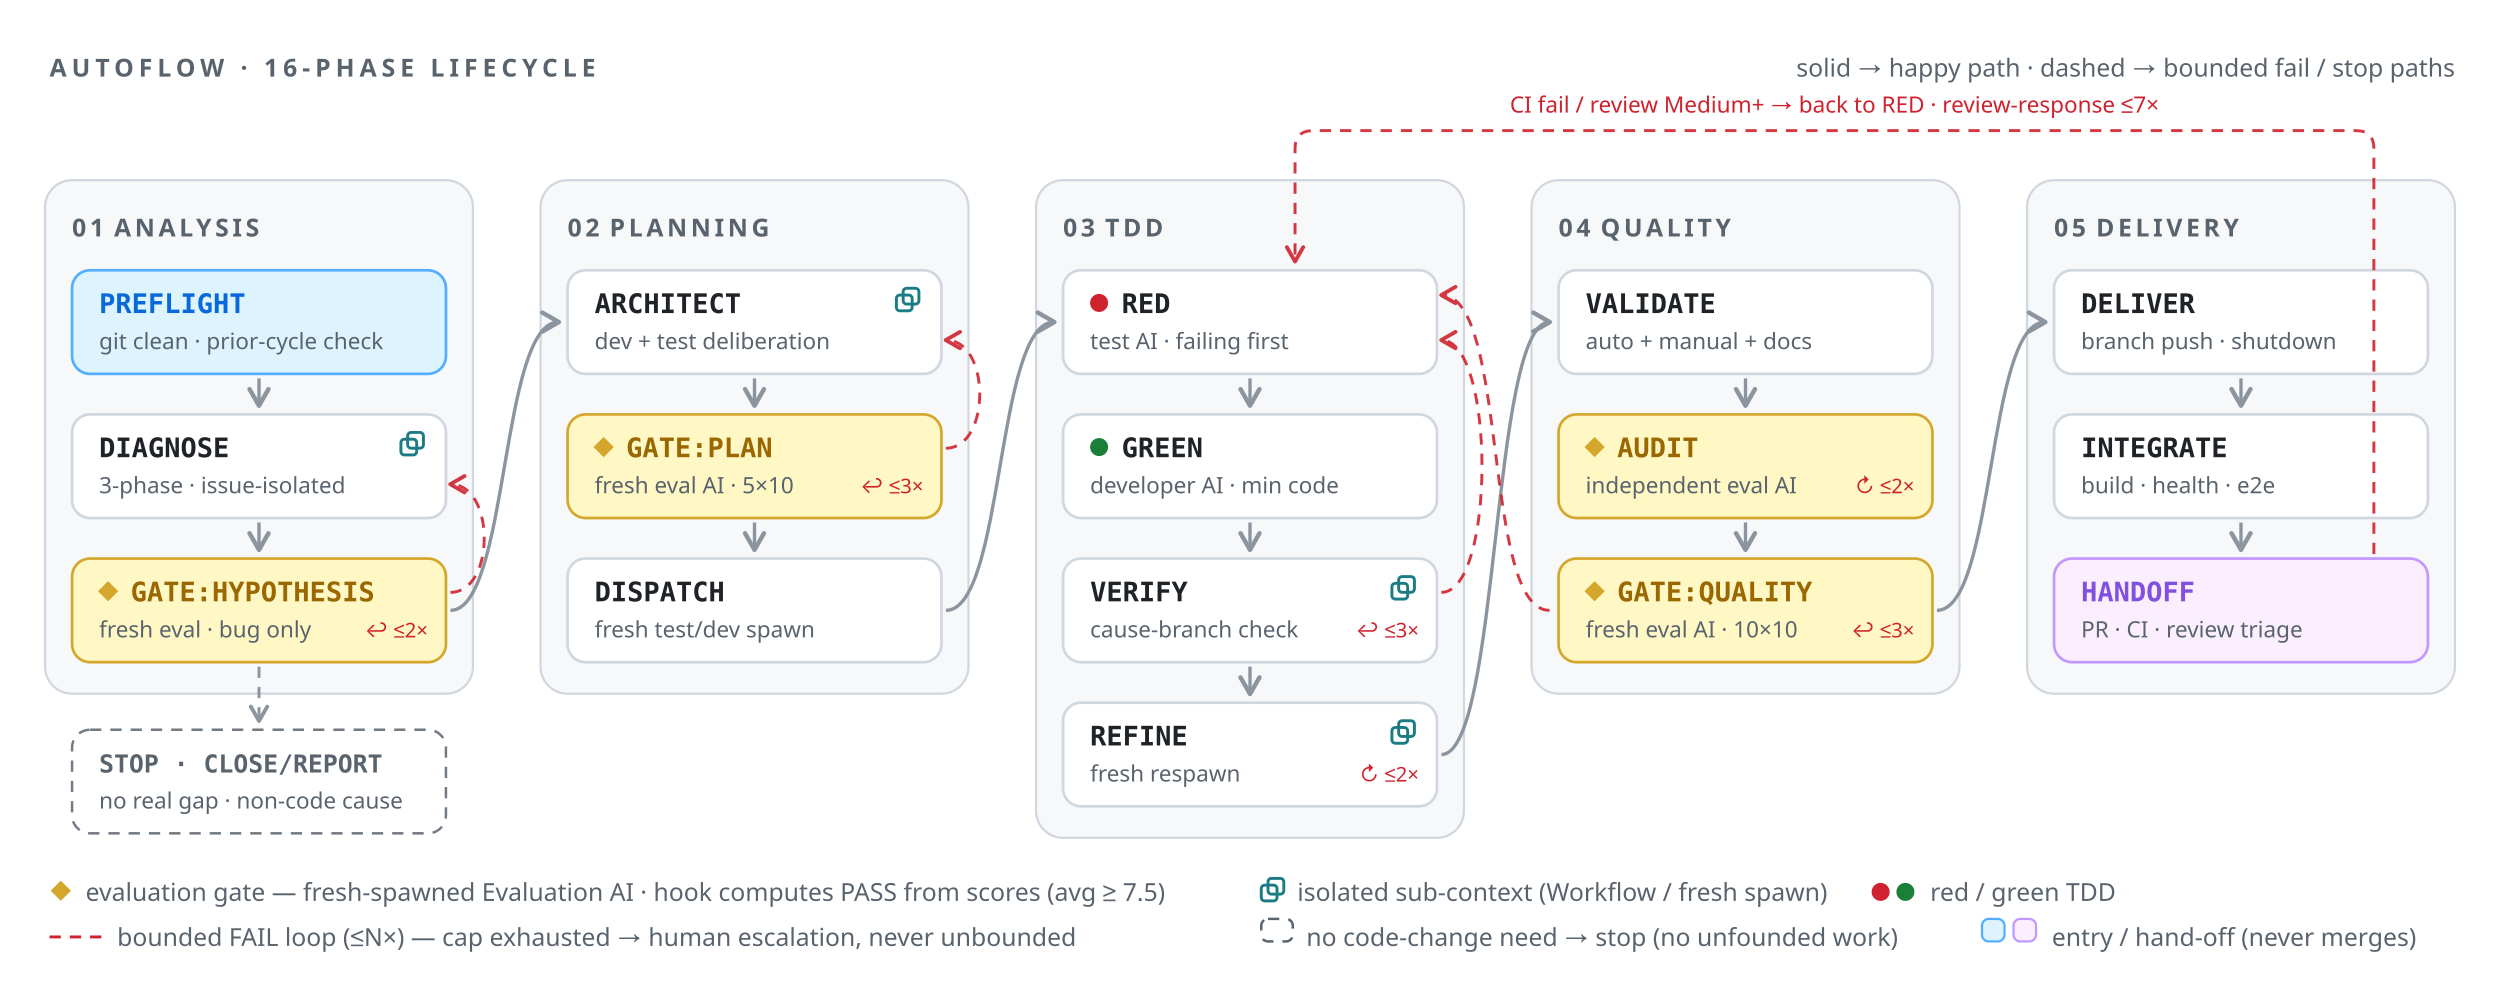
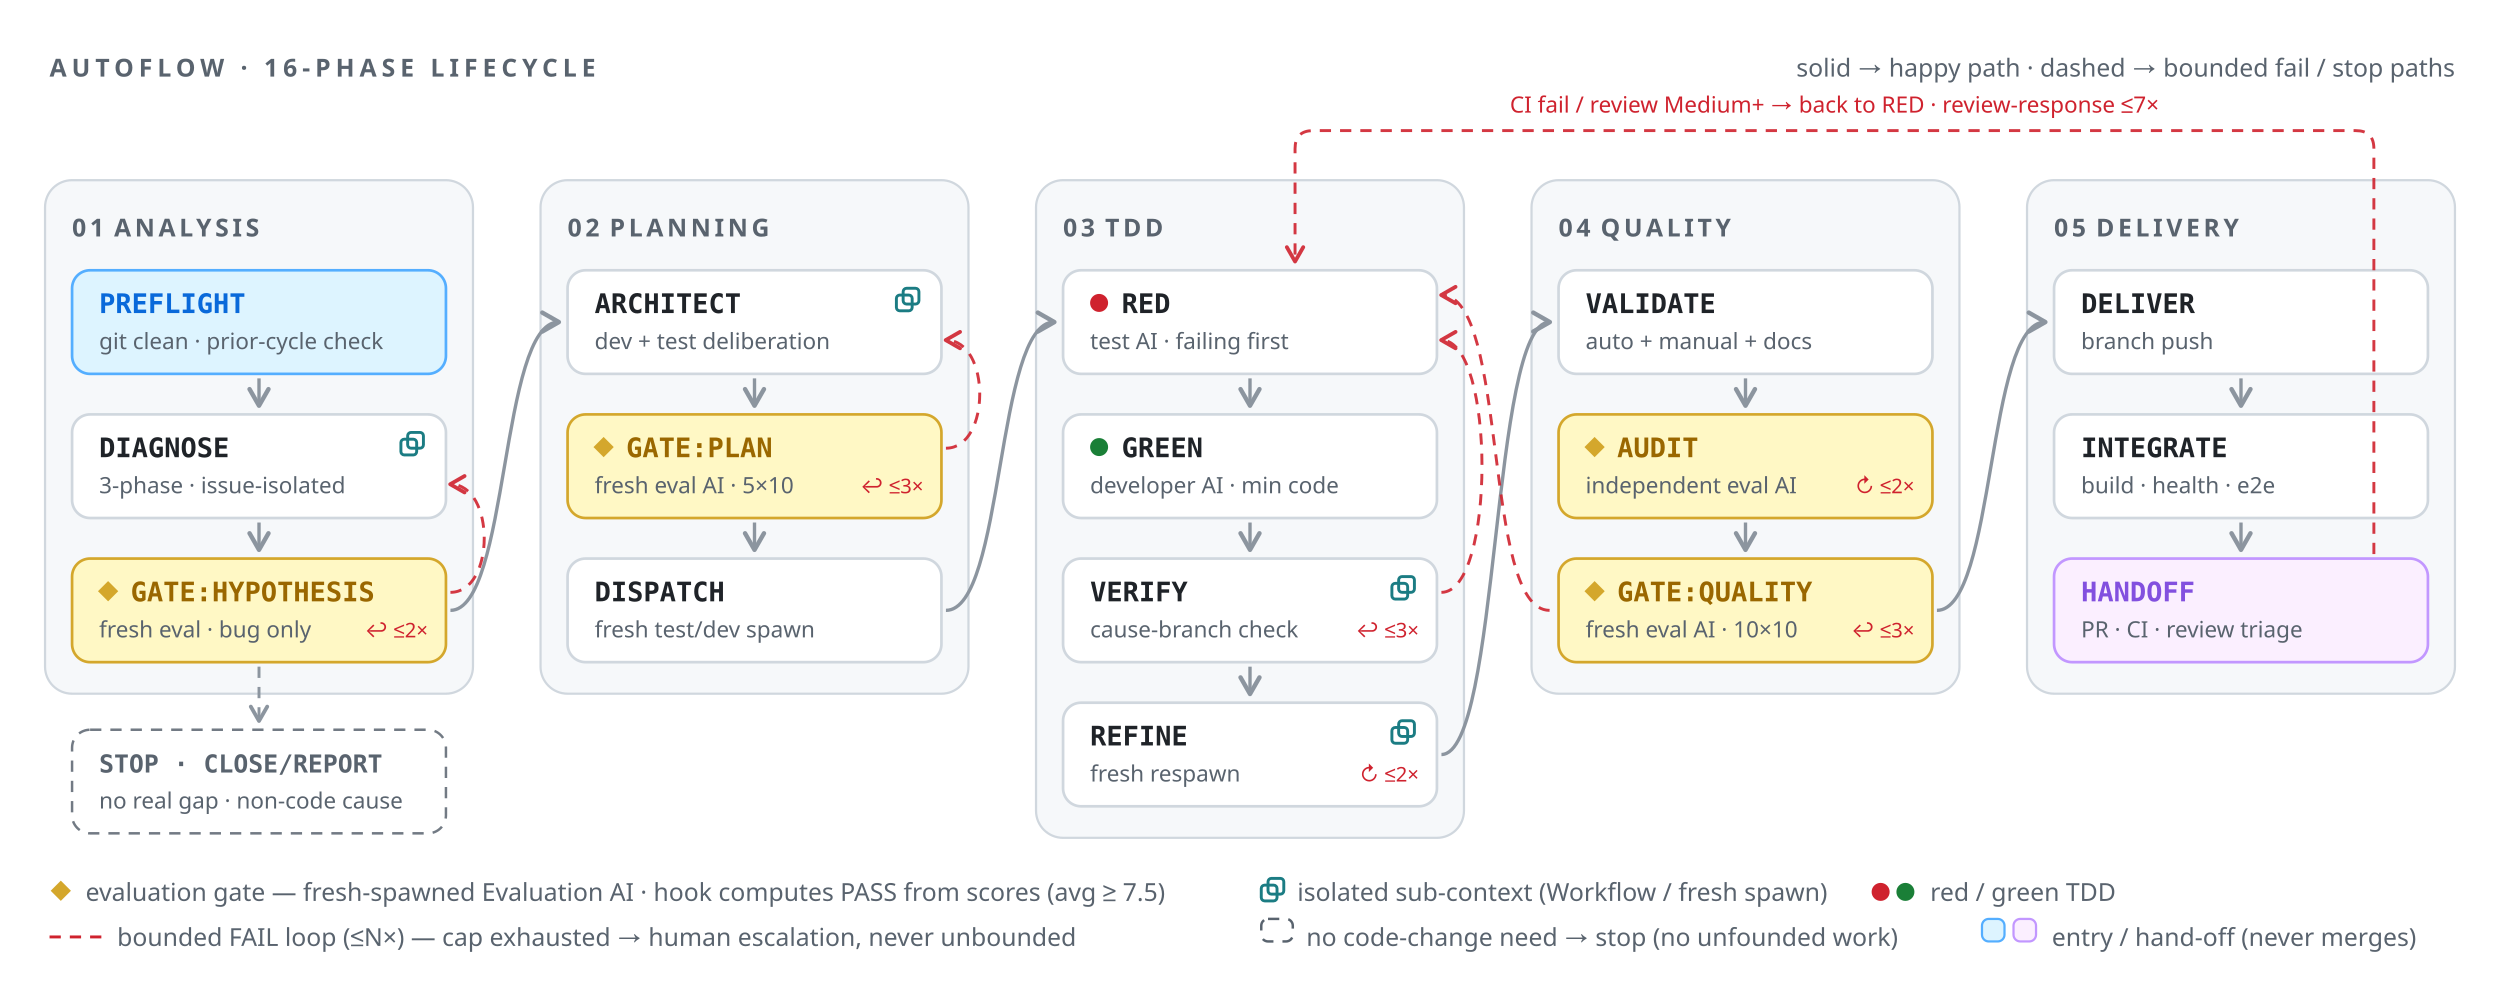
<svg xmlns="http://www.w3.org/2000/svg" width="1110" height="440" viewBox="0 0 1110 440" role="img" aria-label="AutoFlow 16-phase lifecycle with bounded fail loops and isolated sub-contexts">
  <defs>
    <marker id="arr" viewBox="0 0 8 8" refX="6.5" refY="4" markerWidth="7" markerHeight="7" orient="auto">
      <path d="M1,0.8 L6.6,4 L1,7.2" fill="none" stroke="#8c959f" stroke-width="1.5" stroke-linecap="round" stroke-linejoin="round" />
    </marker>
    <marker id="arrf" viewBox="0 0 8 8" refX="6.5" refY="4" markerWidth="7" markerHeight="7" orient="auto">
      <path d="M1,0.8 L6.6,4 L1,7.2" fill="none" stroke="#cf222e" stroke-width="1.5" stroke-linecap="round" stroke-linejoin="round" />
    </marker>
  </defs>
  <rect width="1110" height="440" fill="#ffffff" />
  <text x="22" y="34" font-family="-apple-system,BlinkMacSystemFont,'Segoe UI','Noto Sans',Helvetica,Arial,sans-serif" font-size="11" font-weight="700" letter-spacing="2.2" fill="#59636e">AUTOFLOW · 16-PHASE LIFECYCLE</text>
  <text x="1090" y="34" text-anchor="end" font-family="-apple-system,BlinkMacSystemFont,'Segoe UI','Noto Sans',Helvetica,Arial,sans-serif" font-size="11" fill="#59636e">solid → happy path · dashed → bounded fail / stop paths</text>
  <rect x="20" y="80" width="190" height="228" rx="12" fill="#f6f8fa" stroke="#d0d7de" />
  <text x="32" y="105" font-family="-apple-system,BlinkMacSystemFont,'Segoe UI','Noto Sans',Helvetica,Arial,sans-serif" font-size="11" font-weight="700" letter-spacing="1.6" fill="#59636e">
    <tspan opacity="0.55">01</tspan>  ANALYSIS</text>
  <rect x="32" y="120" width="166" height="46" rx="8" fill="#ddf4ff" stroke="#54aeff" stroke-width="1.2" />
  <text x="44" y="139" font-family="ui-monospace,'SF Mono','Cascadia Mono','Roboto Mono',Menlo,monospace" font-size="12" font-weight="600" fill="#0969da">PREFLIGHT</text>
  <text x="44" y="155" font-family="-apple-system,BlinkMacSystemFont,'Segoe UI','Noto Sans',Helvetica,Arial,sans-serif" font-size="10" fill="#59636e">git clean · prior-cycle check</text>
  <line x1="115.0" y1="168" x2="115.0" y2="180" stroke="#8c959f" stroke-width="1.5" marker-end="url(#arr)" />
  <rect x="32" y="184" width="166" height="46" rx="8" fill="#ffffff" stroke="#d0d7de" stroke-width="1.2" />
  <text x="44" y="203" font-family="ui-monospace,'SF Mono','Cascadia Mono','Roboto Mono',Menlo,monospace" font-size="12" font-weight="600" fill="#1f2328">DIAGNOSE</text>
  <text x="44" y="219" font-family="-apple-system,BlinkMacSystemFont,'Segoe UI','Noto Sans',Helvetica,Arial,sans-serif" font-size="10" fill="#59636e">3-phase · issue-isolated</text>
  <g stroke="#1b7c83" fill="none" stroke-width="1.3">
    <rect x="178" y="195" width="7" height="7" rx="1.5" />
    <rect x="181" y="192" width="7" height="7" rx="1.5" />
  </g>
  <line x1="115.0" y1="232" x2="115.0" y2="244" stroke="#8c959f" stroke-width="1.5" marker-end="url(#arr)" />
  <rect x="32" y="248" width="166" height="46" rx="8" fill="#fff8c5" stroke="#d4a72c" stroke-width="1.2" />
  <path d="M48,258 l4.5,4.5 l-4.5,4.5 l-4.5,-4.5 Z" fill="#d4a72c" />
  <text x="58" y="267" font-family="ui-monospace,'SF Mono','Cascadia Mono','Roboto Mono',Menlo,monospace" font-size="12" font-weight="600" fill="#9a6700">GATE:HYPOTHESIS</text>
  <text x="44" y="283" font-family="-apple-system,BlinkMacSystemFont,'Segoe UI','Noto Sans',Helvetica,Arial,sans-serif" font-size="10" fill="#59636e">fresh eval · bug only</text>
  <text x="190" y="283" text-anchor="end" font-family="-apple-system,BlinkMacSystemFont,'Segoe UI','Noto Sans',Helvetica,Arial,sans-serif" font-size="9" fill="#cf222e">↩ ≤2×</text>
  <rect x="240" y="80" width="190" height="228" rx="12" fill="#f6f8fa" stroke="#d0d7de" />
  <text x="252" y="105" font-family="-apple-system,BlinkMacSystemFont,'Segoe UI','Noto Sans',Helvetica,Arial,sans-serif" font-size="11" font-weight="700" letter-spacing="1.6" fill="#59636e">
    <tspan opacity="0.55">02</tspan>  PLANNING</text>
  <rect x="252" y="120" width="166" height="46" rx="8" fill="#ffffff" stroke="#d0d7de" stroke-width="1.2" />
  <text x="264" y="139" font-family="ui-monospace,'SF Mono','Cascadia Mono','Roboto Mono',Menlo,monospace" font-size="12" font-weight="600" fill="#1f2328">ARCHITECT</text>
  <text x="264" y="155" font-family="-apple-system,BlinkMacSystemFont,'Segoe UI','Noto Sans',Helvetica,Arial,sans-serif" font-size="10" fill="#59636e">dev + test deliberation</text>
  <g stroke="#1b7c83" fill="none" stroke-width="1.3">
    <rect x="398" y="131" width="7" height="7" rx="1.5" />
    <rect x="401" y="128" width="7" height="7" rx="1.5" />
  </g>
  <line x1="335.0" y1="168" x2="335.0" y2="180" stroke="#8c959f" stroke-width="1.5" marker-end="url(#arr)" />
  <rect x="252" y="184" width="166" height="46" rx="8" fill="#fff8c5" stroke="#d4a72c" stroke-width="1.2" />
  <path d="M268,194 l4.5,4.5 l-4.5,4.5 l-4.5,-4.5 Z" fill="#d4a72c" />
  <text x="278" y="203" font-family="ui-monospace,'SF Mono','Cascadia Mono','Roboto Mono',Menlo,monospace" font-size="12" font-weight="600" fill="#9a6700">GATE:PLAN</text>
  <text x="264" y="219" font-family="-apple-system,BlinkMacSystemFont,'Segoe UI','Noto Sans',Helvetica,Arial,sans-serif" font-size="10" fill="#59636e">fresh eval AI · 5×10</text>
  <text x="410" y="219" text-anchor="end" font-family="-apple-system,BlinkMacSystemFont,'Segoe UI','Noto Sans',Helvetica,Arial,sans-serif" font-size="9" fill="#cf222e">↩ ≤3×</text>
  <line x1="335.0" y1="232" x2="335.0" y2="244" stroke="#8c959f" stroke-width="1.5" marker-end="url(#arr)" />
  <rect x="252" y="248" width="166" height="46" rx="8" fill="#ffffff" stroke="#d0d7de" stroke-width="1.2" />
  <text x="264" y="267" font-family="ui-monospace,'SF Mono','Cascadia Mono','Roboto Mono',Menlo,monospace" font-size="12" font-weight="600" fill="#1f2328">DISPATCH</text>
  <text x="264" y="283" font-family="-apple-system,BlinkMacSystemFont,'Segoe UI','Noto Sans',Helvetica,Arial,sans-serif" font-size="10" fill="#59636e">fresh test/dev spawn</text>
  <rect x="460" y="80" width="190" height="292" rx="12" fill="#f6f8fa" stroke="#d0d7de" />
  <text x="472" y="105" font-family="-apple-system,BlinkMacSystemFont,'Segoe UI','Noto Sans',Helvetica,Arial,sans-serif" font-size="11" font-weight="700" letter-spacing="1.6" fill="#59636e">
    <tspan opacity="0.55">03</tspan>  TDD</text>
  <rect x="472" y="120" width="166" height="46" rx="8" fill="#ffffff" stroke="#d0d7de" stroke-width="1.2" />
  <circle cx="488" cy="134.5" r="4" fill="#cf222e" />
  <text x="498" y="139" font-family="ui-monospace,'SF Mono','Cascadia Mono','Roboto Mono',Menlo,monospace" font-size="12" font-weight="600" fill="#1f2328">RED</text>
  <text x="484" y="155" font-family="-apple-system,BlinkMacSystemFont,'Segoe UI','Noto Sans',Helvetica,Arial,sans-serif" font-size="10" fill="#59636e">test AI · failing first</text>
  <line x1="555.0" y1="168" x2="555.0" y2="180" stroke="#8c959f" stroke-width="1.5" marker-end="url(#arr)" />
  <rect x="472" y="184" width="166" height="46" rx="8" fill="#ffffff" stroke="#d0d7de" stroke-width="1.2" />
  <circle cx="488" cy="198.5" r="4" fill="#1a7f37" />
  <text x="498" y="203" font-family="ui-monospace,'SF Mono','Cascadia Mono','Roboto Mono',Menlo,monospace" font-size="12" font-weight="600" fill="#1f2328">GREEN</text>
  <text x="484" y="219" font-family="-apple-system,BlinkMacSystemFont,'Segoe UI','Noto Sans',Helvetica,Arial,sans-serif" font-size="10" fill="#59636e">developer AI · min code</text>
  <line x1="555.0" y1="232" x2="555.0" y2="244" stroke="#8c959f" stroke-width="1.5" marker-end="url(#arr)" />
  <rect x="472" y="248" width="166" height="46" rx="8" fill="#ffffff" stroke="#d0d7de" stroke-width="1.2" />
  <text x="484" y="267" font-family="ui-monospace,'SF Mono','Cascadia Mono','Roboto Mono',Menlo,monospace" font-size="12" font-weight="600" fill="#1f2328">VERIFY</text>
  <text x="484" y="283" font-family="-apple-system,BlinkMacSystemFont,'Segoe UI','Noto Sans',Helvetica,Arial,sans-serif" font-size="10" fill="#59636e">cause-branch check</text>
  <g stroke="#1b7c83" fill="none" stroke-width="1.3">
    <rect x="618" y="259" width="7" height="7" rx="1.5" />
    <rect x="621" y="256" width="7" height="7" rx="1.5" />
  </g>
  <text x="630" y="283" text-anchor="end" font-family="-apple-system,BlinkMacSystemFont,'Segoe UI','Noto Sans',Helvetica,Arial,sans-serif" font-size="9" fill="#cf222e">↩ ≤3×</text>
  <line x1="555.0" y1="296" x2="555.0" y2="308" stroke="#8c959f" stroke-width="1.5" marker-end="url(#arr)" />
  <rect x="472" y="312" width="166" height="46" rx="8" fill="#ffffff" stroke="#d0d7de" stroke-width="1.2" />
  <text x="484" y="331" font-family="ui-monospace,'SF Mono','Cascadia Mono','Roboto Mono',Menlo,monospace" font-size="12" font-weight="600" fill="#1f2328">REFINE</text>
  <text x="484" y="347" font-family="-apple-system,BlinkMacSystemFont,'Segoe UI','Noto Sans',Helvetica,Arial,sans-serif" font-size="10" fill="#59636e">fresh respawn</text>
  <g stroke="#1b7c83" fill="none" stroke-width="1.3">
    <rect x="618" y="323" width="7" height="7" rx="1.5" />
    <rect x="621" y="320" width="7" height="7" rx="1.5" />
  </g>
  <text x="630" y="347" text-anchor="end" font-family="-apple-system,BlinkMacSystemFont,'Segoe UI','Noto Sans',Helvetica,Arial,sans-serif" font-size="9" fill="#cf222e">↻ ≤2×</text>
  <rect x="680" y="80" width="190" height="228" rx="12" fill="#f6f8fa" stroke="#d0d7de" />
  <text x="692" y="105" font-family="-apple-system,BlinkMacSystemFont,'Segoe UI','Noto Sans',Helvetica,Arial,sans-serif" font-size="11" font-weight="700" letter-spacing="1.6" fill="#59636e">
    <tspan opacity="0.55">04</tspan>  QUALITY</text>
  <rect x="692" y="120" width="166" height="46" rx="8" fill="#ffffff" stroke="#d0d7de" stroke-width="1.2" />
  <text x="704" y="139" font-family="ui-monospace,'SF Mono','Cascadia Mono','Roboto Mono',Menlo,monospace" font-size="12" font-weight="600" fill="#1f2328">VALIDATE</text>
  <text x="704" y="155" font-family="-apple-system,BlinkMacSystemFont,'Segoe UI','Noto Sans',Helvetica,Arial,sans-serif" font-size="10" fill="#59636e">auto + manual + docs</text>
  <line x1="775.0" y1="168" x2="775.0" y2="180" stroke="#8c959f" stroke-width="1.5" marker-end="url(#arr)" />
  <rect x="692" y="184" width="166" height="46" rx="8" fill="#fff8c5" stroke="#d4a72c" stroke-width="1.2" />
  <path d="M708,194 l4.5,4.5 l-4.5,4.5 l-4.5,-4.5 Z" fill="#d4a72c" />
  <text x="718" y="203" font-family="ui-monospace,'SF Mono','Cascadia Mono','Roboto Mono',Menlo,monospace" font-size="12" font-weight="600" fill="#9a6700">AUDIT</text>
  <text x="704" y="219" font-family="-apple-system,BlinkMacSystemFont,'Segoe UI','Noto Sans',Helvetica,Arial,sans-serif" font-size="10" fill="#59636e">independent eval AI</text>
  <text x="850" y="219" text-anchor="end" font-family="-apple-system,BlinkMacSystemFont,'Segoe UI','Noto Sans',Helvetica,Arial,sans-serif" font-size="9" fill="#cf222e">↻ ≤2×</text>
  <line x1="775.0" y1="232" x2="775.0" y2="244" stroke="#8c959f" stroke-width="1.5" marker-end="url(#arr)" />
  <rect x="692" y="248" width="166" height="46" rx="8" fill="#fff8c5" stroke="#d4a72c" stroke-width="1.2" />
  <path d="M708,258 l4.5,4.5 l-4.5,4.5 l-4.5,-4.5 Z" fill="#d4a72c" />
  <text x="718" y="267" font-family="ui-monospace,'SF Mono','Cascadia Mono','Roboto Mono',Menlo,monospace" font-size="12" font-weight="600" fill="#9a6700">GATE:QUALITY</text>
  <text x="704" y="283" font-family="-apple-system,BlinkMacSystemFont,'Segoe UI','Noto Sans',Helvetica,Arial,sans-serif" font-size="10" fill="#59636e">fresh eval AI · 10×10</text>
  <text x="850" y="283" text-anchor="end" font-family="-apple-system,BlinkMacSystemFont,'Segoe UI','Noto Sans',Helvetica,Arial,sans-serif" font-size="9" fill="#cf222e">↩ ≤3×</text>
  <rect x="900" y="80" width="190" height="228" rx="12" fill="#f6f8fa" stroke="#d0d7de" />
  <text x="912" y="105" font-family="-apple-system,BlinkMacSystemFont,'Segoe UI','Noto Sans',Helvetica,Arial,sans-serif" font-size="11" font-weight="700" letter-spacing="1.6" fill="#59636e">
    <tspan opacity="0.55">05</tspan>  DELIVERY</text>
  <rect x="912" y="120" width="166" height="46" rx="8" fill="#ffffff" stroke="#d0d7de" stroke-width="1.2" />
  <text x="924" y="139" font-family="ui-monospace,'SF Mono','Cascadia Mono','Roboto Mono',Menlo,monospace" font-size="12" font-weight="600" fill="#1f2328">DELIVER</text>
-   <text x="924" y="155" font-family="-apple-system,BlinkMacSystemFont,'Segoe UI','Noto Sans',Helvetica,Arial,sans-serif" font-size="10" fill="#59636e">branch push · shutdown</text>
+   <text x="924" y="155" font-family="-apple-system,BlinkMacSystemFont,'Segoe UI','Noto Sans',Helvetica,Arial,sans-serif" font-size="10" fill="#59636e">branch push</text>
  <line x1="995.0" y1="168" x2="995.0" y2="180" stroke="#8c959f" stroke-width="1.5" marker-end="url(#arr)" />
  <rect x="912" y="184" width="166" height="46" rx="8" fill="#ffffff" stroke="#d0d7de" stroke-width="1.2" />
  <text x="924" y="203" font-family="ui-monospace,'SF Mono','Cascadia Mono','Roboto Mono',Menlo,monospace" font-size="12" font-weight="600" fill="#1f2328">INTEGRATE</text>
  <text x="924" y="219" font-family="-apple-system,BlinkMacSystemFont,'Segoe UI','Noto Sans',Helvetica,Arial,sans-serif" font-size="10" fill="#59636e">build · health · e2e</text>
  <line x1="995.0" y1="232" x2="995.0" y2="244" stroke="#8c959f" stroke-width="1.5" marker-end="url(#arr)" />
  <rect x="912" y="248" width="166" height="46" rx="8" fill="#fbefff" stroke="#c297ff" stroke-width="1.2" />
  <text x="924" y="267" font-family="ui-monospace,'SF Mono','Cascadia Mono','Roboto Mono',Menlo,monospace" font-size="12" font-weight="600" fill="#8250df">HANDOFF</text>
  <text x="924" y="283" font-family="-apple-system,BlinkMacSystemFont,'Segoe UI','Noto Sans',Helvetica,Arial,sans-serif" font-size="10" fill="#59636e">PR · CI · review triage</text>
  <path d="M200,271.0 C226,271.0 222,143.0 248,143.0" fill="none" stroke="#8c959f" stroke-width="1.5" marker-end="url(#arr)" />
  <path d="M420,271.0 C446,271.0 442,143.0 468,143.0" fill="none" stroke="#8c959f" stroke-width="1.5" marker-end="url(#arr)" />
  <path d="M640,335.0 C666,335.0 662,143.0 688,143.0" fill="none" stroke="#8c959f" stroke-width="1.5" marker-end="url(#arr)" />
  <path d="M860,271.0 C886,271.0 882,143.0 908,143.0" fill="none" stroke="#8c959f" stroke-width="1.5" marker-end="url(#arr)" />
  <path d="M200,263 C220,263 220,215 200,215" fill="none" stroke="#cf222e" stroke-width="1.3" stroke-dasharray="5 4" opacity="0.9" marker-end="url(#arrf)" />
  <path d="M420,199 C440,199 440,151 420,151" fill="none" stroke="#cf222e" stroke-width="1.3" stroke-dasharray="5 4" opacity="0.9" marker-end="url(#arrf)" />
  <path d="M640,263 C664,263 664,151 640,151" fill="none" stroke="#cf222e" stroke-width="1.3" stroke-dasharray="5 4" opacity="0.9" marker-end="url(#arrf)" />
  <path d="M688,271.0 C658,271.0 670,131 640,131" fill="none" stroke="#cf222e" stroke-width="1.3" stroke-dasharray="5 4" opacity="0.9" marker-end="url(#arrf)" />
  <path d="M1054,246 L1054,66 Q1054,58 1046,58 L583,58 Q575,58 575,66 L575,116" fill="none" stroke="#cf222e" stroke-width="1.3" stroke-dasharray="5 4" opacity="0.9" marker-end="url(#arrf)" />
  <text x="814.5" y="50" text-anchor="middle" font-family="-apple-system,BlinkMacSystemFont,'Segoe UI','Noto Sans',Helvetica,Arial,sans-serif" font-size="10" fill="#cf222e">CI fail / review Medium+ → back to RED · review-response ≤7×</text>
  <line x1="115.0" y1="296" x2="115.0" y2="320" stroke="#8c959f" stroke-width="1.3" stroke-dasharray="5 4" marker-end="url(#arr)" />
  <rect x="32" y="324" width="166" height="46" rx="8" fill="none" stroke="#59636e" stroke-width="1.1" stroke-dasharray="5 4" opacity="0.85" />
  <text x="44" y="343" font-family="ui-monospace,'SF Mono','Cascadia Mono','Roboto Mono',Menlo,monospace" font-size="11" font-weight="600" fill="#59636e">STOP · CLOSE/REPORT</text>
  <text x="44" y="359" font-family="-apple-system,BlinkMacSystemFont,'Segoe UI','Noto Sans',Helvetica,Arial,sans-serif" font-size="10" fill="#59636e">no real gap · non-code cause</text>
  <path d="M27,391 l4.5,4.5 l-4.5,4.5 l-4.5,-4.5 Z" fill="#d4a72c" />
  <text x="38" y="400" font-family="-apple-system,BlinkMacSystemFont,'Segoe UI','Noto Sans',Helvetica,Arial,sans-serif" font-size="11" fill="#59636e">evaluation gate — fresh-spawned Evaluation AI · hook computes PASS from scores (avg ≥ 7.5)</text>
  <g stroke="#1b7c83" fill="none" stroke-width="1.3">
    <rect x="560" y="393" width="7" height="7" rx="1.5" />
    <rect x="563" y="390" width="7" height="7" rx="1.5" />
  </g>
  <text x="576" y="400" font-family="-apple-system,BlinkMacSystemFont,'Segoe UI','Noto Sans',Helvetica,Arial,sans-serif" font-size="11" fill="#59636e">isolated sub-context (Workflow / fresh spawn)</text>
  <circle cx="835" cy="396" r="4" fill="#cf222e" />
  <circle cx="846" cy="396" r="4" fill="#1a7f37" />
  <text x="857" y="400" font-family="-apple-system,BlinkMacSystemFont,'Segoe UI','Noto Sans',Helvetica,Arial,sans-serif" font-size="11" fill="#59636e">red / green TDD</text>
  <line x1="22" y1="416" x2="46" y2="416" stroke="#cf222e" stroke-width="1.3" stroke-dasharray="5 4" />
  <text x="52" y="420" font-family="-apple-system,BlinkMacSystemFont,'Segoe UI','Noto Sans',Helvetica,Arial,sans-serif" font-size="11" fill="#59636e">bounded FAIL loop (≤N×) — cap exhausted → human escalation, never unbounded</text>
  <rect x="560" y="408" width="14" height="10" rx="3" fill="none" stroke="#59636e" stroke-width="1.1" stroke-dasharray="5 4" />
  <text x="580" y="420" font-family="-apple-system,BlinkMacSystemFont,'Segoe UI','Noto Sans',Helvetica,Arial,sans-serif" font-size="11" fill="#59636e">no code-change need → stop (no unfounded work)</text>
  <rect x="880" y="408" width="10" height="10" rx="3" fill="#ddf4ff" stroke="#54aeff" />
  <rect x="894" y="408" width="10" height="10" rx="3" fill="#fbefff" stroke="#c297ff" />
  <text x="911" y="420" font-family="-apple-system,BlinkMacSystemFont,'Segoe UI','Noto Sans',Helvetica,Arial,sans-serif" font-size="11" fill="#59636e">entry / hand-off (never merges)</text>
</svg>
